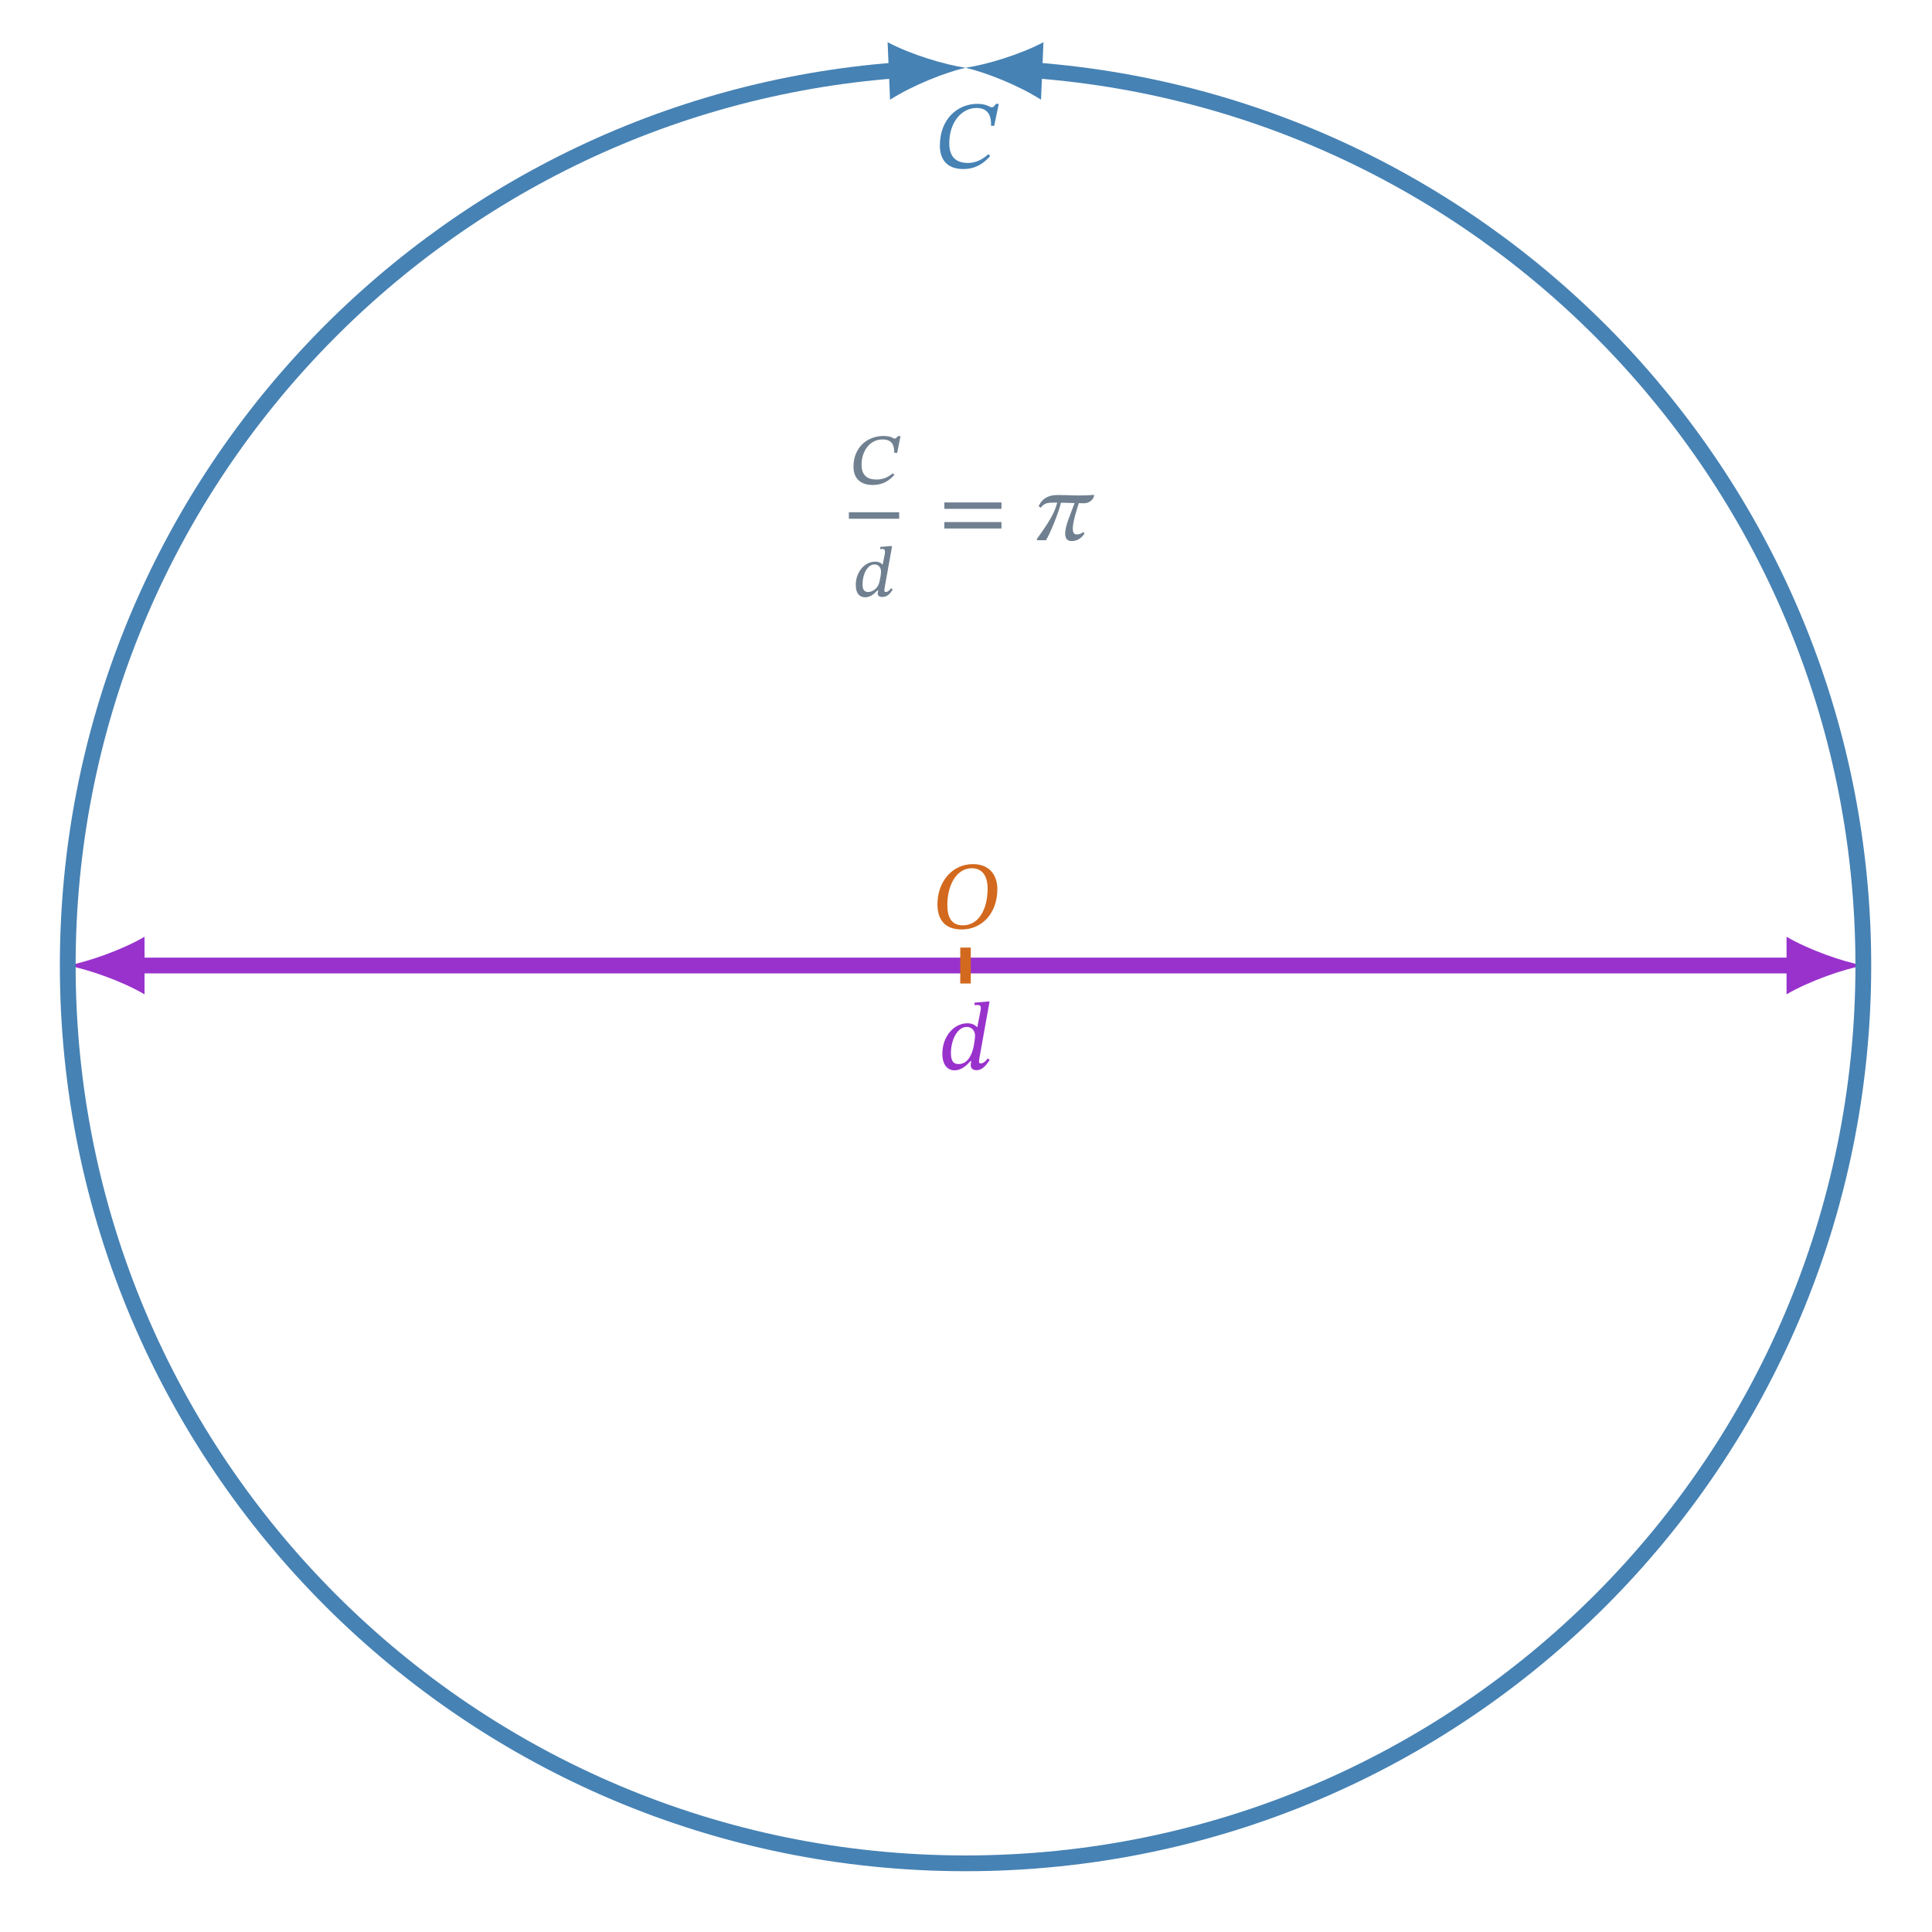
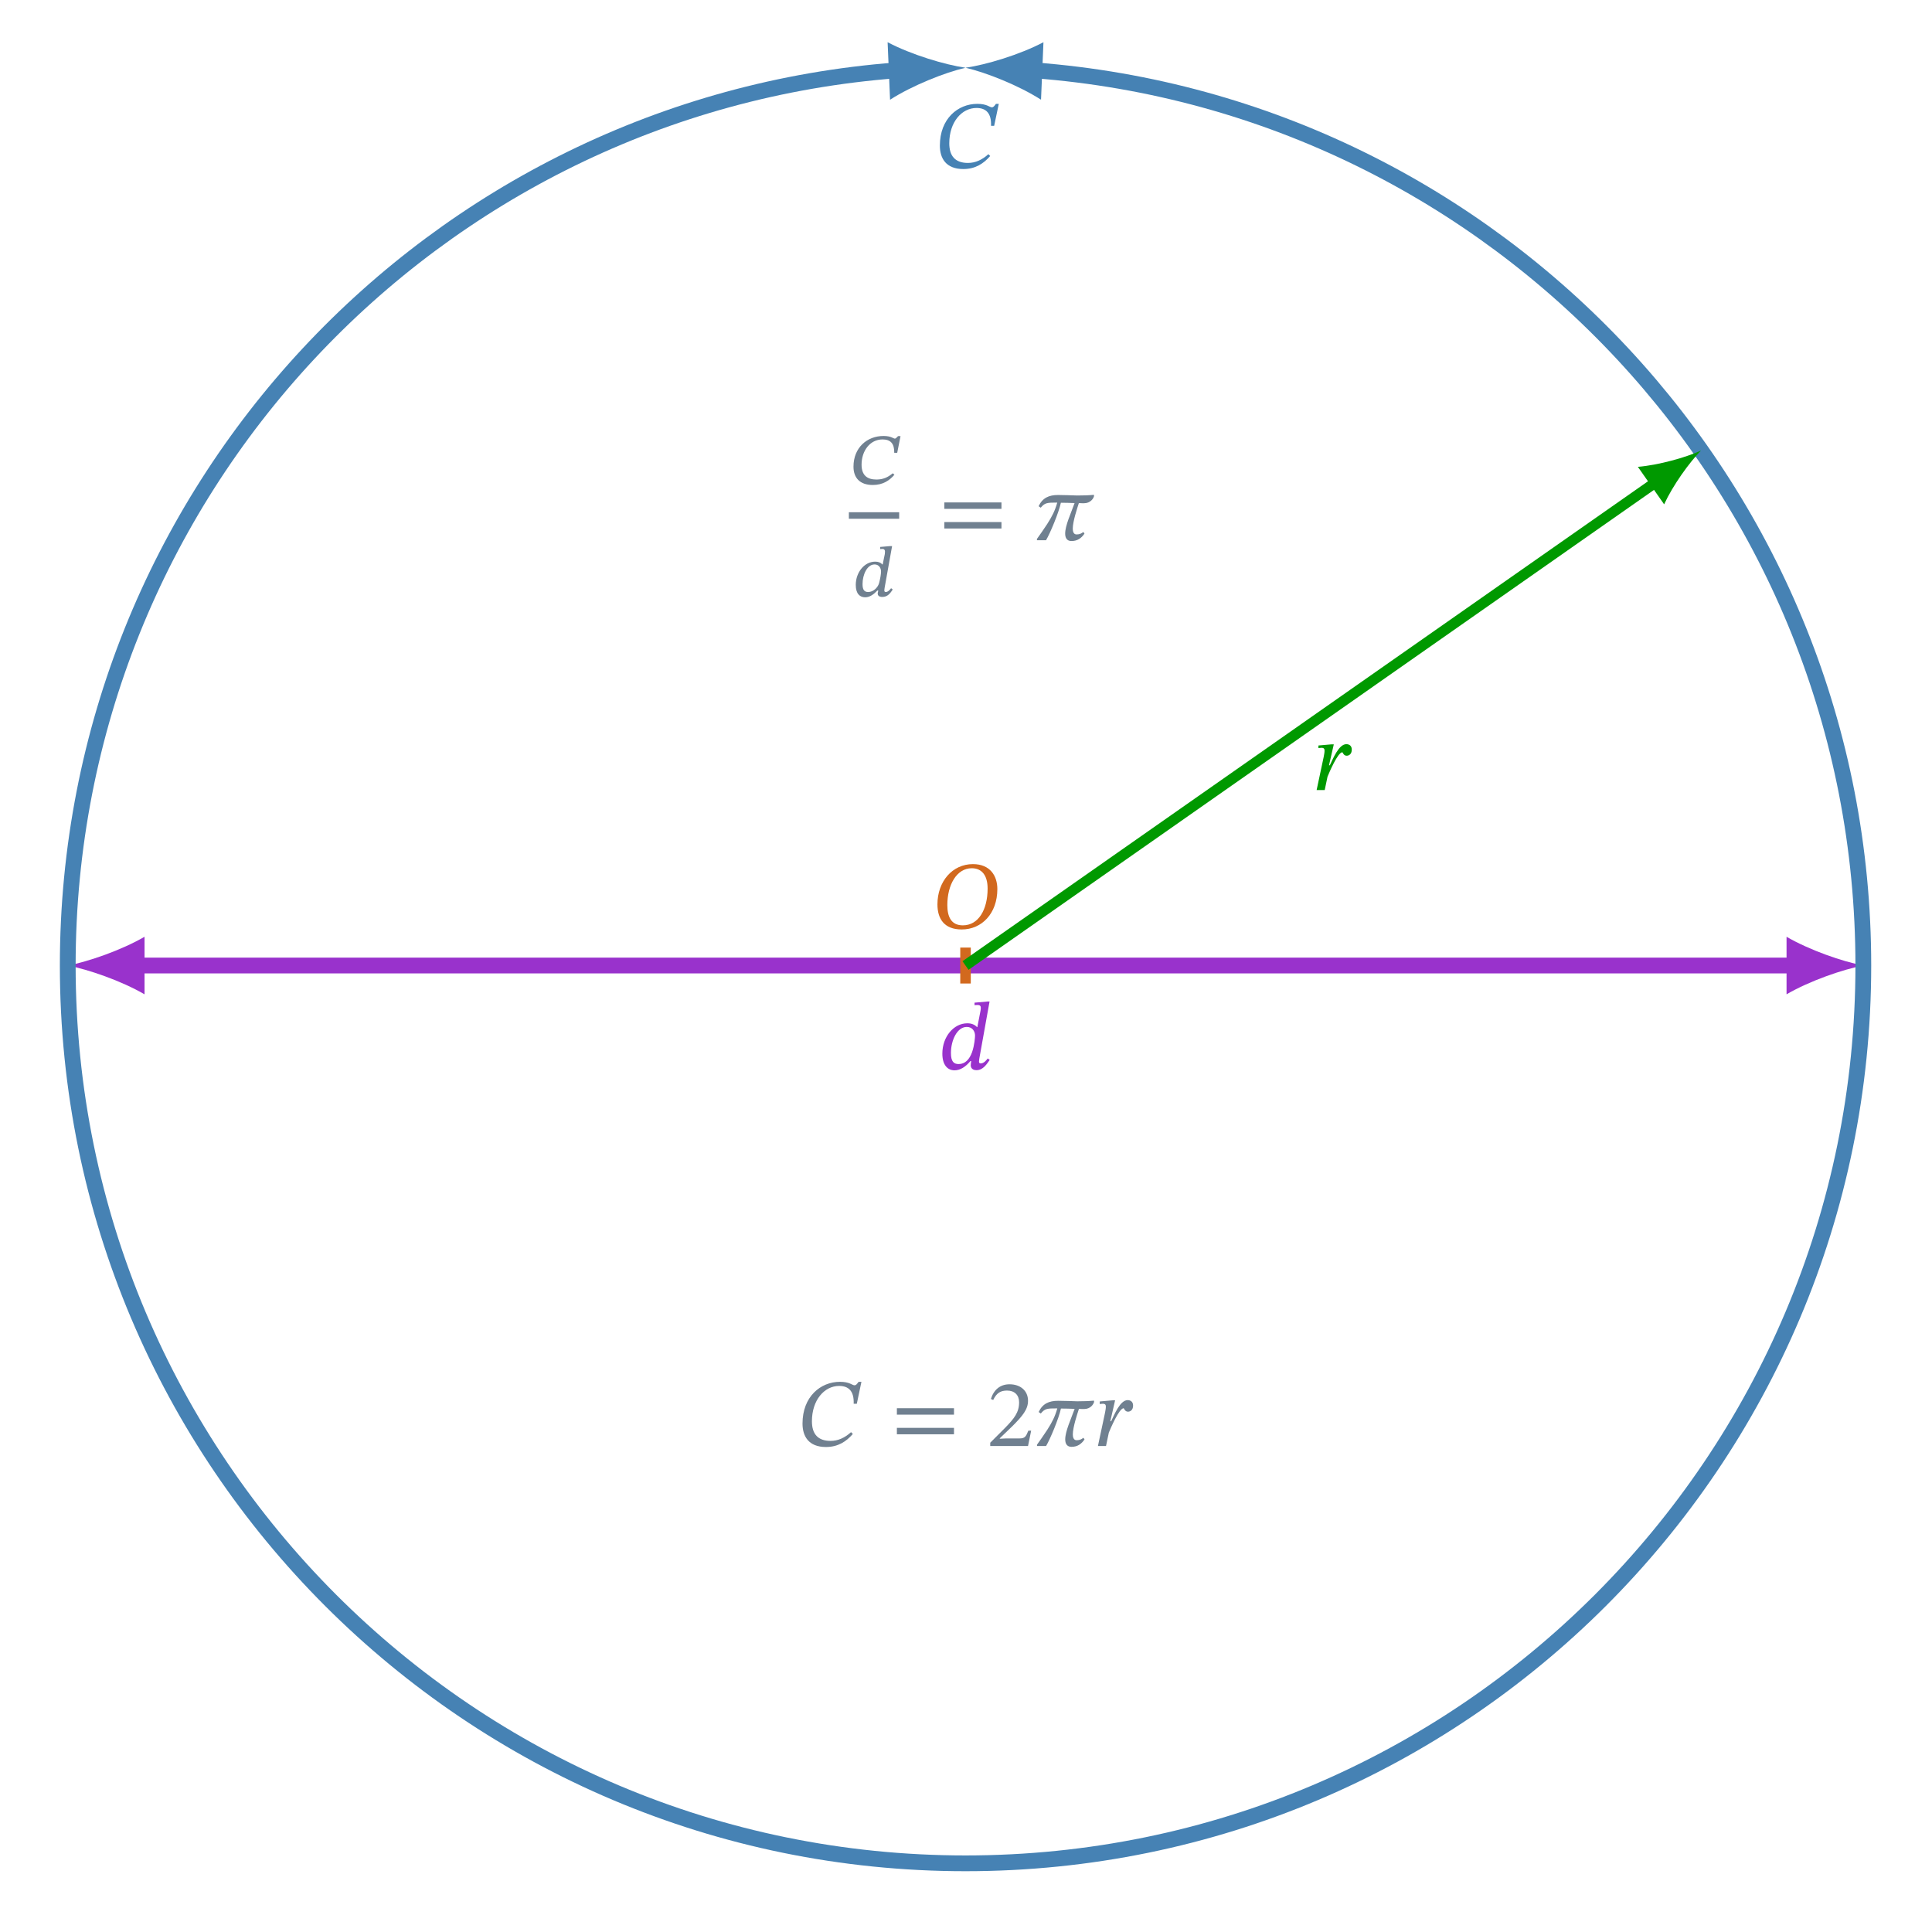
<svg xmlns="http://www.w3.org/2000/svg" xmlns:xlink="http://www.w3.org/1999/xlink" width="182.912" height="182.912" viewBox="0 0 182.912 182.912">
  <defs>
    <g>
      <g id="glyph-0-0">
+         <path d="M 5.141 -1.312 C 4.531 -0.766 3.906 -0.484 3.203 -0.484 C 2 -0.484 1.438 -1.141 1.438 -2.344 C 1.438 -4.344 2.609 -5.688 4.016 -5.688 C 4.906 -5.688 5.438 -5.203 5.391 -4 L 5.688 -4 L 6.125 -6.078 L 5.859 -6.078 C 5.703 -5.875 5.625 -5.75 5.469 -5.75 C 5.25 -5.75 5.016 -6.078 4.094 -6.078 C 2.25 -6.078 0.547 -4.672 0.547 -2.125 C 0.547 -0.922 1.125 0.094 2.766 0.094 C 3.906 0.094 4.688 -0.422 5.312 -1.141 Z M 5.141 -1.312 " />
+       </g>
+       <g id="glyph-0-1">
        <path d="M 6.219 -3.719 C 6.219 -4.953 5.547 -6.078 3.906 -6.078 C 1.953 -6.078 0.547 -4.422 0.547 -2.266 C 0.547 -0.922 1.172 0.109 2.844 0.109 C 4.75 0.109 6.219 -1.406 6.219 -3.719 Z M 5.297 -3.766 C 5.297 -1.75 4.422 -0.281 2.953 -0.281 C 1.828 -0.281 1.484 -1.125 1.484 -2.203 C 1.484 -4.125 2.375 -5.688 3.797 -5.688 C 4.734 -5.688 5.297 -5.031 5.297 -3.766 Z M 5.297 -3.766 " />
      </g>
-       <g id="glyph-0-1">
+       <g id="glyph-0-2">
        <path d="M 4.797 -6.406 L 4.609 -6.406 L 3.375 -6.297 L 3.375 -6.062 C 3.375 -6.062 3.547 -6.078 3.656 -6.078 C 3.922 -6.078 3.969 -5.953 3.969 -5.797 C 3.969 -5.672 3.938 -5.516 3.938 -5.516 L 3.641 -3.984 L 3.609 -3.984 C 3.391 -4.219 3.094 -4.344 2.688 -4.344 C 1.422 -4.344 0.328 -3.094 0.328 -1.469 C 0.328 -0.406 0.812 0.109 1.484 0.109 C 2.016 0.109 2.531 -0.219 2.984 -0.766 L 3.062 -0.766 C 3.047 -0.656 3.016 -0.484 3.016 -0.375 C 3.016 -0.094 3.203 0.094 3.562 0.094 C 4.188 0.094 4.531 -0.484 4.812 -0.875 L 4.625 -1.016 C 4.5 -0.844 4.25 -0.547 3.969 -0.547 C 3.844 -0.547 3.797 -0.594 3.797 -0.719 C 3.797 -0.828 3.844 -1.094 3.844 -1.094 Z M 3.141 -1.609 C 2.891 -0.922 2.484 -0.484 1.875 -0.484 C 1.422 -0.484 1.141 -0.703 1.141 -1.531 C 1.141 -2.719 1.719 -4 2.641 -4 C 3.172 -4 3.422 -3.578 3.422 -3.188 C 3.422 -3.016 3.375 -2.281 3.141 -1.609 Z M 3.141 -1.609 " />
      </g>
-       <g id="glyph-0-2">
-         <path d="M 5.141 -1.312 C 4.531 -0.766 3.906 -0.484 3.203 -0.484 C 2 -0.484 1.438 -1.141 1.438 -2.344 C 1.438 -4.344 2.609 -5.688 4.016 -5.688 C 4.906 -5.688 5.438 -5.203 5.391 -4 L 5.688 -4 L 6.125 -6.078 L 5.859 -6.078 C 5.703 -5.875 5.625 -5.75 5.469 -5.75 C 5.25 -5.75 5.016 -6.078 4.094 -6.078 C 2.25 -6.078 0.547 -4.672 0.547 -2.125 C 0.547 -0.922 1.125 0.094 2.766 0.094 C 3.906 0.094 4.688 -0.422 5.312 -1.141 Z M 5.141 -1.312 " />
+       <g id="glyph-0-3">
+         <path d="M 1.469 -2.344 L 1.922 -4.328 L 1.719 -4.328 L 0.469 -4.219 L 0.469 -3.969 C 0.469 -3.969 0.641 -4 0.75 -4 C 1 -4 1.047 -3.891 1.047 -3.719 C 1.047 -3.562 1 -3.328 0.969 -3.156 L 0.297 0 L 1.062 0 L 1.328 -1.266 C 1.484 -1.641 2.297 -3.578 2.734 -3.578 C 2.766 -3.578 2.844 -3.25 3.141 -3.25 C 3.375 -3.25 3.625 -3.422 3.625 -3.828 C 3.625 -4.172 3.406 -4.344 3.109 -4.344 C 2.391 -4.344 1.844 -2.953 1.547 -2.344 Z M 1.469 -2.344 " />
      </g>
-       <g id="glyph-0-3">
+       <g id="glyph-0-4">
        <path d="M 5.969 -2.969 L 5.969 -3.578 L 0.562 -3.578 L 0.562 -2.969 Z M 5.969 -1.109 L 5.969 -1.719 L 0.562 -1.719 L 0.562 -1.109 Z M 5.969 -1.109 " />
      </g>
-       <g id="glyph-0-4">
+       <g id="glyph-0-5">
        <path d="M 5.672 -4.297 C 5.188 -4.25 4.656 -4.234 4.094 -4.234 C 3.453 -4.25 2.938 -4.281 2.281 -4.281 C 1.422 -4.281 0.812 -4.016 0.438 -3.219 L 0.641 -3.078 C 1.031 -3.547 1.219 -3.562 2.203 -3.562 C 1.984 -2.781 1.719 -2.266 1.25 -1.531 C 0.797 -0.844 0.688 -0.703 0.281 -0.125 L 0.281 0 L 1.141 0 C 1.516 -0.625 2.344 -2.594 2.547 -3.547 C 3 -3.547 3.406 -3.531 3.844 -3.516 C 3.484 -2.516 2.953 -1.391 2.953 -0.625 C 2.953 -0.234 3.109 0.078 3.547 0.078 C 4.109 0.078 4.484 -0.188 4.781 -0.625 L 4.672 -0.781 C 4.516 -0.656 4.344 -0.547 4.031 -0.547 C 3.734 -0.547 3.672 -0.859 3.672 -1.094 C 3.672 -1.781 4.109 -3.078 4.25 -3.516 C 4.469 -3.5 4.609 -3.5 4.734 -3.5 C 5.344 -3.5 5.641 -3.953 5.688 -4.188 Z M 5.672 -4.297 " />
+       </g>
+       <g id="glyph-0-6">
+         <path d="M 4.219 -1.453 L 3.953 -1.453 C 3.734 -0.906 3.625 -0.719 3.141 -0.719 L 1.875 -0.719 L 1.25 -0.688 L 1.25 -0.734 L 2.438 -1.875 C 3.406 -2.844 3.922 -3.469 3.922 -4.281 C 3.922 -5.234 3.203 -5.844 2.172 -5.844 C 1.297 -5.844 0.688 -5.344 0.406 -4.453 L 0.625 -4.359 C 0.953 -5.047 1.359 -5.25 1.938 -5.25 C 2.641 -5.25 3.078 -4.828 3.078 -4.141 C 3.078 -3.188 2.625 -2.609 1.719 -1.688 L 0.344 -0.312 L 0.344 0 L 3.922 0 Z M 4.219 -1.453 " />
      </g>
      <g id="glyph-1-0">
        <path d="M 4.156 -1.031 C 3.688 -0.641 3.234 -0.438 2.609 -0.438 C 1.75 -0.438 1.203 -0.828 1.203 -1.844 C 1.203 -3.156 2 -4.234 3.188 -4.234 C 3.938 -4.234 4.312 -3.859 4.297 -2.969 L 4.578 -2.969 L 4.891 -4.547 L 4.656 -4.547 C 4.516 -4.406 4.438 -4.312 4.359 -4.312 C 4.203 -4.312 4.016 -4.562 3.281 -4.562 C 1.734 -4.562 0.438 -3.469 0.438 -1.656 C 0.438 -0.594 1.047 0.078 2.266 0.078 C 3.234 0.078 3.859 -0.359 4.312 -0.891 Z M 4.156 -1.031 " />
      </g>
      <g id="glyph-1-1">
        <path d="M 3.641 -4.75 L 3.422 -4.75 L 2.516 -4.672 L 2.516 -4.469 C 2.516 -4.469 2.656 -4.484 2.719 -4.484 C 2.922 -4.484 2.969 -4.359 2.969 -4.234 C 2.969 -4.141 2.953 -4 2.953 -4 L 2.75 -3.016 L 2.719 -3.016 C 2.562 -3.188 2.359 -3.281 2.047 -3.281 C 1.016 -3.281 0.203 -2.266 0.203 -1.078 C 0.203 -0.234 0.594 0.094 1.094 0.094 C 1.547 0.094 1.922 -0.203 2.25 -0.547 L 2.328 -0.547 C 2.328 -0.453 2.281 -0.359 2.281 -0.266 C 2.281 -0.062 2.422 0.062 2.719 0.062 C 3.25 0.062 3.5 -0.344 3.703 -0.641 L 3.547 -0.766 C 3.484 -0.688 3.281 -0.406 3.047 -0.406 C 2.969 -0.406 2.906 -0.438 2.906 -0.562 C 2.906 -0.656 2.953 -0.906 2.953 -0.906 Z M 2.406 -1.234 C 2.281 -0.812 1.859 -0.406 1.375 -0.406 C 1.016 -0.406 0.844 -0.609 0.844 -1.156 C 0.844 -2.047 1.281 -3.016 1.984 -3.016 C 2.375 -3.016 2.594 -2.703 2.594 -2.344 C 2.594 -2.125 2.531 -1.703 2.406 -1.234 Z M 2.406 -1.234 " />
      </g>
    </g>
    <clipPath id="clip-0">
      <path clip-rule="nonzero" d="M 0 0 L 182.824 0 L 182.824 182.824 L 0 182.824 Z M 0 0 " />
    </clipPath>
  </defs>
  <path fill="none" stroke-width="1.494" stroke-linecap="butt" stroke-linejoin="miter" stroke="rgb(59.999%, 19.6%, 79.999%)" stroke-opacity="1" stroke-miterlimit="10" d="M -78.493 0.002 L 78.493 0.002 " transform="matrix(0.999519, 0, 0, -0.999519, 91.41202, 91.41202)" />
  <path fill-rule="nonzero" fill="rgb(59.999%, 19.6%, 79.999%)" fill-opacity="1" d="M 6.414 91.41 C 8.352 91.777 11.504 92.867 13.684 94.137 L 13.684 88.688 C 11.504 89.957 8.352 91.047 6.414 91.41 " />
  <path fill-rule="nonzero" fill="rgb(59.999%, 19.6%, 79.999%)" fill-opacity="1" d="M 176.41 91.41 C 174.473 91.047 171.32 89.957 169.141 88.688 L 169.141 94.137 C 171.32 92.867 174.473 91.777 176.41 91.41 " />
  <g clip-path="url(#clip-0)">
    <path fill="none" stroke-width="1.494" stroke-linecap="butt" stroke-linejoin="miter" stroke="rgb(27.499%, 50.999%, 70.499%)" stroke-opacity="1" stroke-miterlimit="10" d="M -6.54 84.793 C -50.452 81.451 -85.039 44.766 -85.039 0.002 C -85.039 -46.966 -46.966 -85.039 -0.002 -85.039 C 46.966 -85.039 85.039 -46.966 85.039 0.002 C 85.039 44.766 50.452 81.451 6.54 84.793 " transform="matrix(0.999519, 0, 0, -0.999519, 91.41202, 91.41202)" />
  </g>
  <path fill-rule="nonzero" fill="rgb(27.499%, 50.999%, 70.499%)" fill-opacity="1" d="M 91.41 6.414 C 89.461 6.133 86.266 5.176 84.035 3.996 L 84.266 9.441 C 86.391 8.078 89.492 6.855 91.41 6.414 " />
  <path fill-rule="nonzero" fill="rgb(27.499%, 50.999%, 70.499%)" fill-opacity="1" d="M 91.41 6.414 C 93.332 6.855 96.434 8.078 98.559 9.441 L 98.789 3.996 C 96.559 5.176 93.363 6.133 91.41 6.414 " />
  <path fill="none" stroke-width="0.996" stroke-linecap="butt" stroke-linejoin="miter" stroke="rgb(82.399%, 40.999%, 11.6%)" stroke-opacity="1" stroke-miterlimit="10" d="M -0.002 1.702 L -0.002 -1.702 " transform="matrix(0.999519, 0, 0, -0.999519, 91.41202, 91.41202)" />
+   <path fill="none" stroke-width="0.996" stroke-linecap="butt" stroke-linejoin="miter" stroke="rgb(0%, 59.999%, 0%)" stroke-opacity="1" stroke-miterlimit="10" d="M -0.002 0.002 L 65.401 45.793 " transform="matrix(0.999519, 0, 0, -0.999519, 91.41202, 91.41202)" />
+   <path fill-rule="nonzero" fill="rgb(0%, 59.999%, 0%)" fill-opacity="1" d="M 161.039 42.66 C 159.609 43.305 157.062 44.031 155.066 44.199 L 157.551 47.746 C 158.391 45.926 159.941 43.777 161.039 42.66 " />
+   <g fill="rgb(27.499%, 50.999%, 70.499%)" fill-opacity="1">
+     <use xlink:href="#glyph-0-0" x="88.435" y="15.91" />
+   </g>
  <g fill="rgb(82.399%, 40.999%, 11.6%)" fill-opacity="1">
-     <use xlink:href="#glyph-0-0" x="88.205" y="87.888" />
+     <use xlink:href="#glyph-0-1" x="88.205" y="87.888" />
  </g>
  <g fill="rgb(59.999%, 19.6%, 79.999%)" fill-opacity="1">
-     <use xlink:href="#glyph-0-1" x="88.889" y="101.224" />
+     <use xlink:href="#glyph-0-2" x="88.889" y="101.224" />
  </g>
-   <g fill="rgb(27.499%, 50.999%, 70.499%)" fill-opacity="1">
-     <use xlink:href="#glyph-0-2" x="88.435" y="15.91" />
+   <g fill="rgb(0%, 59.999%, 0%)" fill-opacity="1">
+     <use xlink:href="#glyph-0-3" x="124.355" y="74.798" />
  </g>
  <g fill="rgb(43.999%, 50%, 56.499%)" fill-opacity="1">
    <use xlink:href="#glyph-1-0" x="80.366" y="45.838" />
  </g>
  <path fill="none" stroke-width="0.617" stroke-linecap="butt" stroke-linejoin="miter" stroke="rgb(43.999%, 50%, 56.499%)" stroke-opacity="1" stroke-miterlimit="10" d="M 0.001 -0 L 4.765 -0 " transform="matrix(0.999519, 0, 0, -0.999519, 80.36634, 48.80452)" />
  <g fill="rgb(43.999%, 50%, 56.499%)" fill-opacity="1">
    <use xlink:href="#glyph-1-1" x="80.817" y="56.454" />
  </g>
  <g fill="rgb(43.999%, 50%, 56.499%)" fill-opacity="1">
-     <use xlink:href="#glyph-0-3" x="88.845" y="51.145" />
+     <use xlink:href="#glyph-0-4" x="88.845" y="51.145" />
  </g>
  <g fill="rgb(43.999%, 50%, 56.499%)" fill-opacity="1">
-     <use xlink:href="#glyph-0-4" x="97.892" y="51.145" />
+     <use xlink:href="#glyph-0-5" x="97.892" y="51.145" />
+   </g>
+   <g fill="rgb(43.999%, 50%, 56.499%)" fill-opacity="1">
+     <use xlink:href="#glyph-0-0" x="75.431" y="136.901" />
+   </g>
+   <g fill="rgb(43.999%, 50%, 56.499%)" fill-opacity="1">
+     <use xlink:href="#glyph-0-4" x="84.35" y="136.901" />
+   </g>
+   <g fill="rgb(43.999%, 50%, 56.499%)" fill-opacity="1">
+     <use xlink:href="#glyph-0-6" x="93.406" y="136.901" />
+     <use xlink:href="#glyph-0-5" x="97.897" y="136.901" />
+     <use xlink:href="#glyph-0-3" x="103.65" y="136.901" />
  </g>
</svg>
